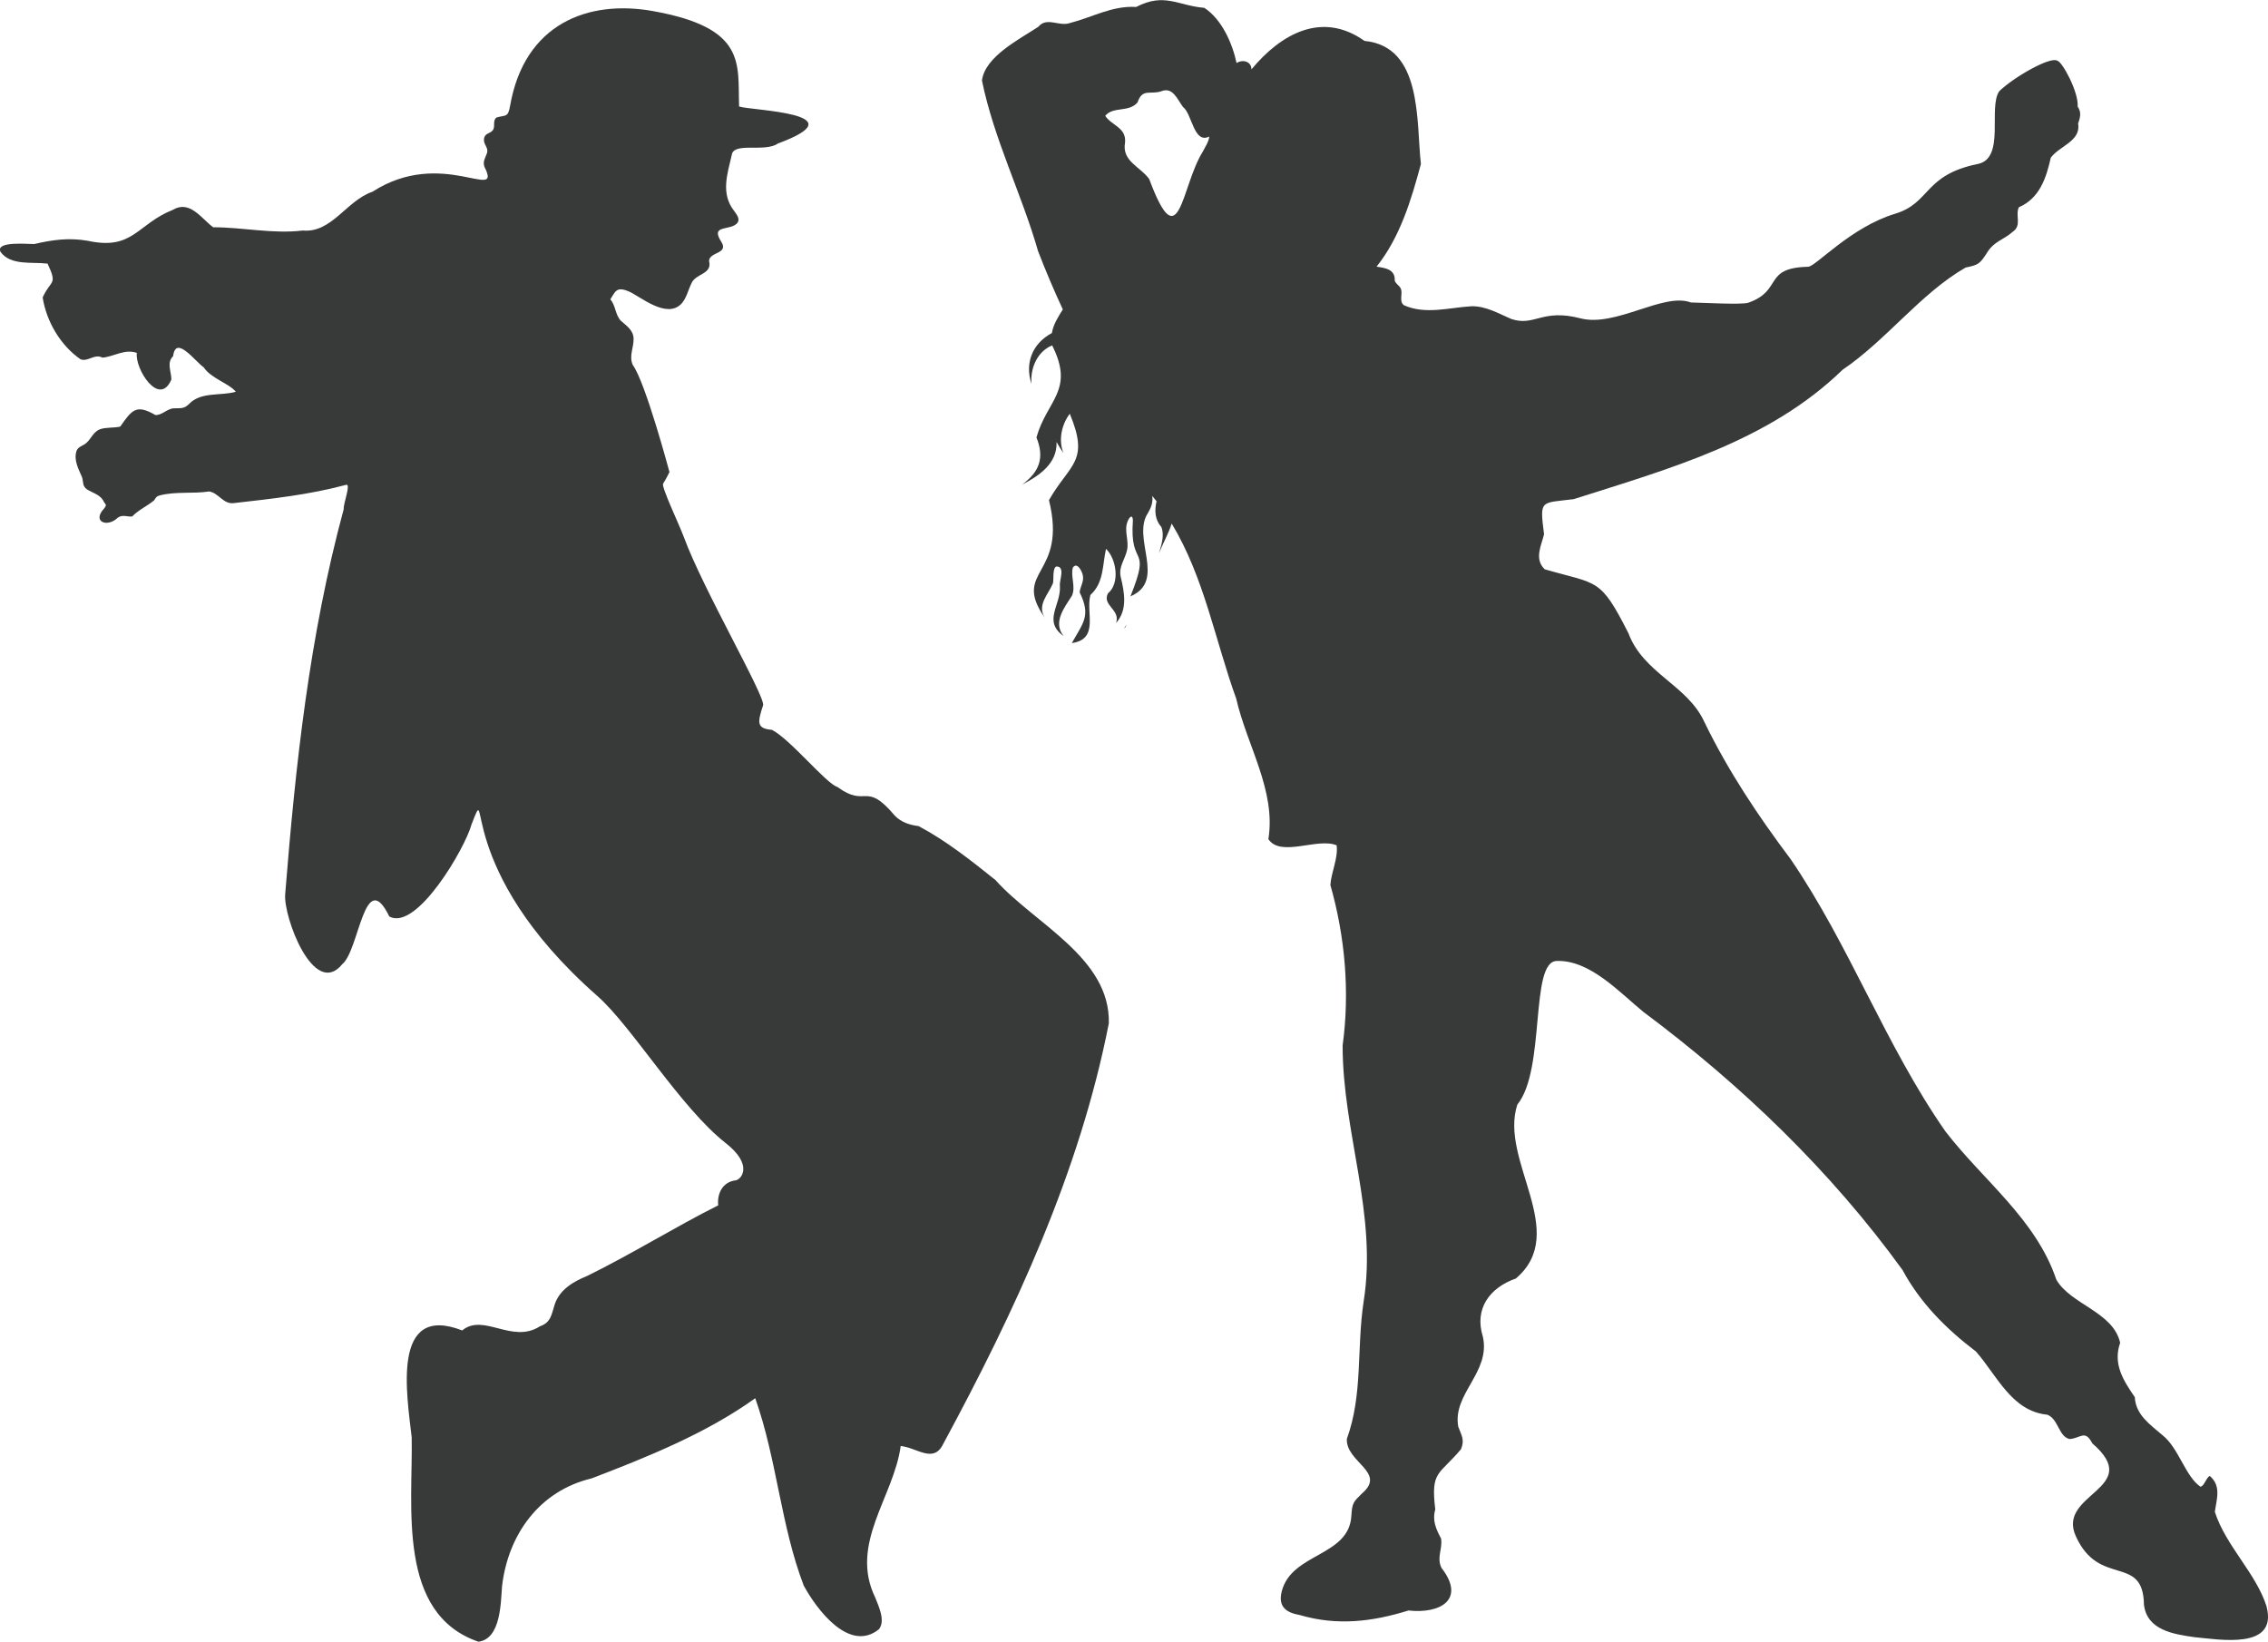
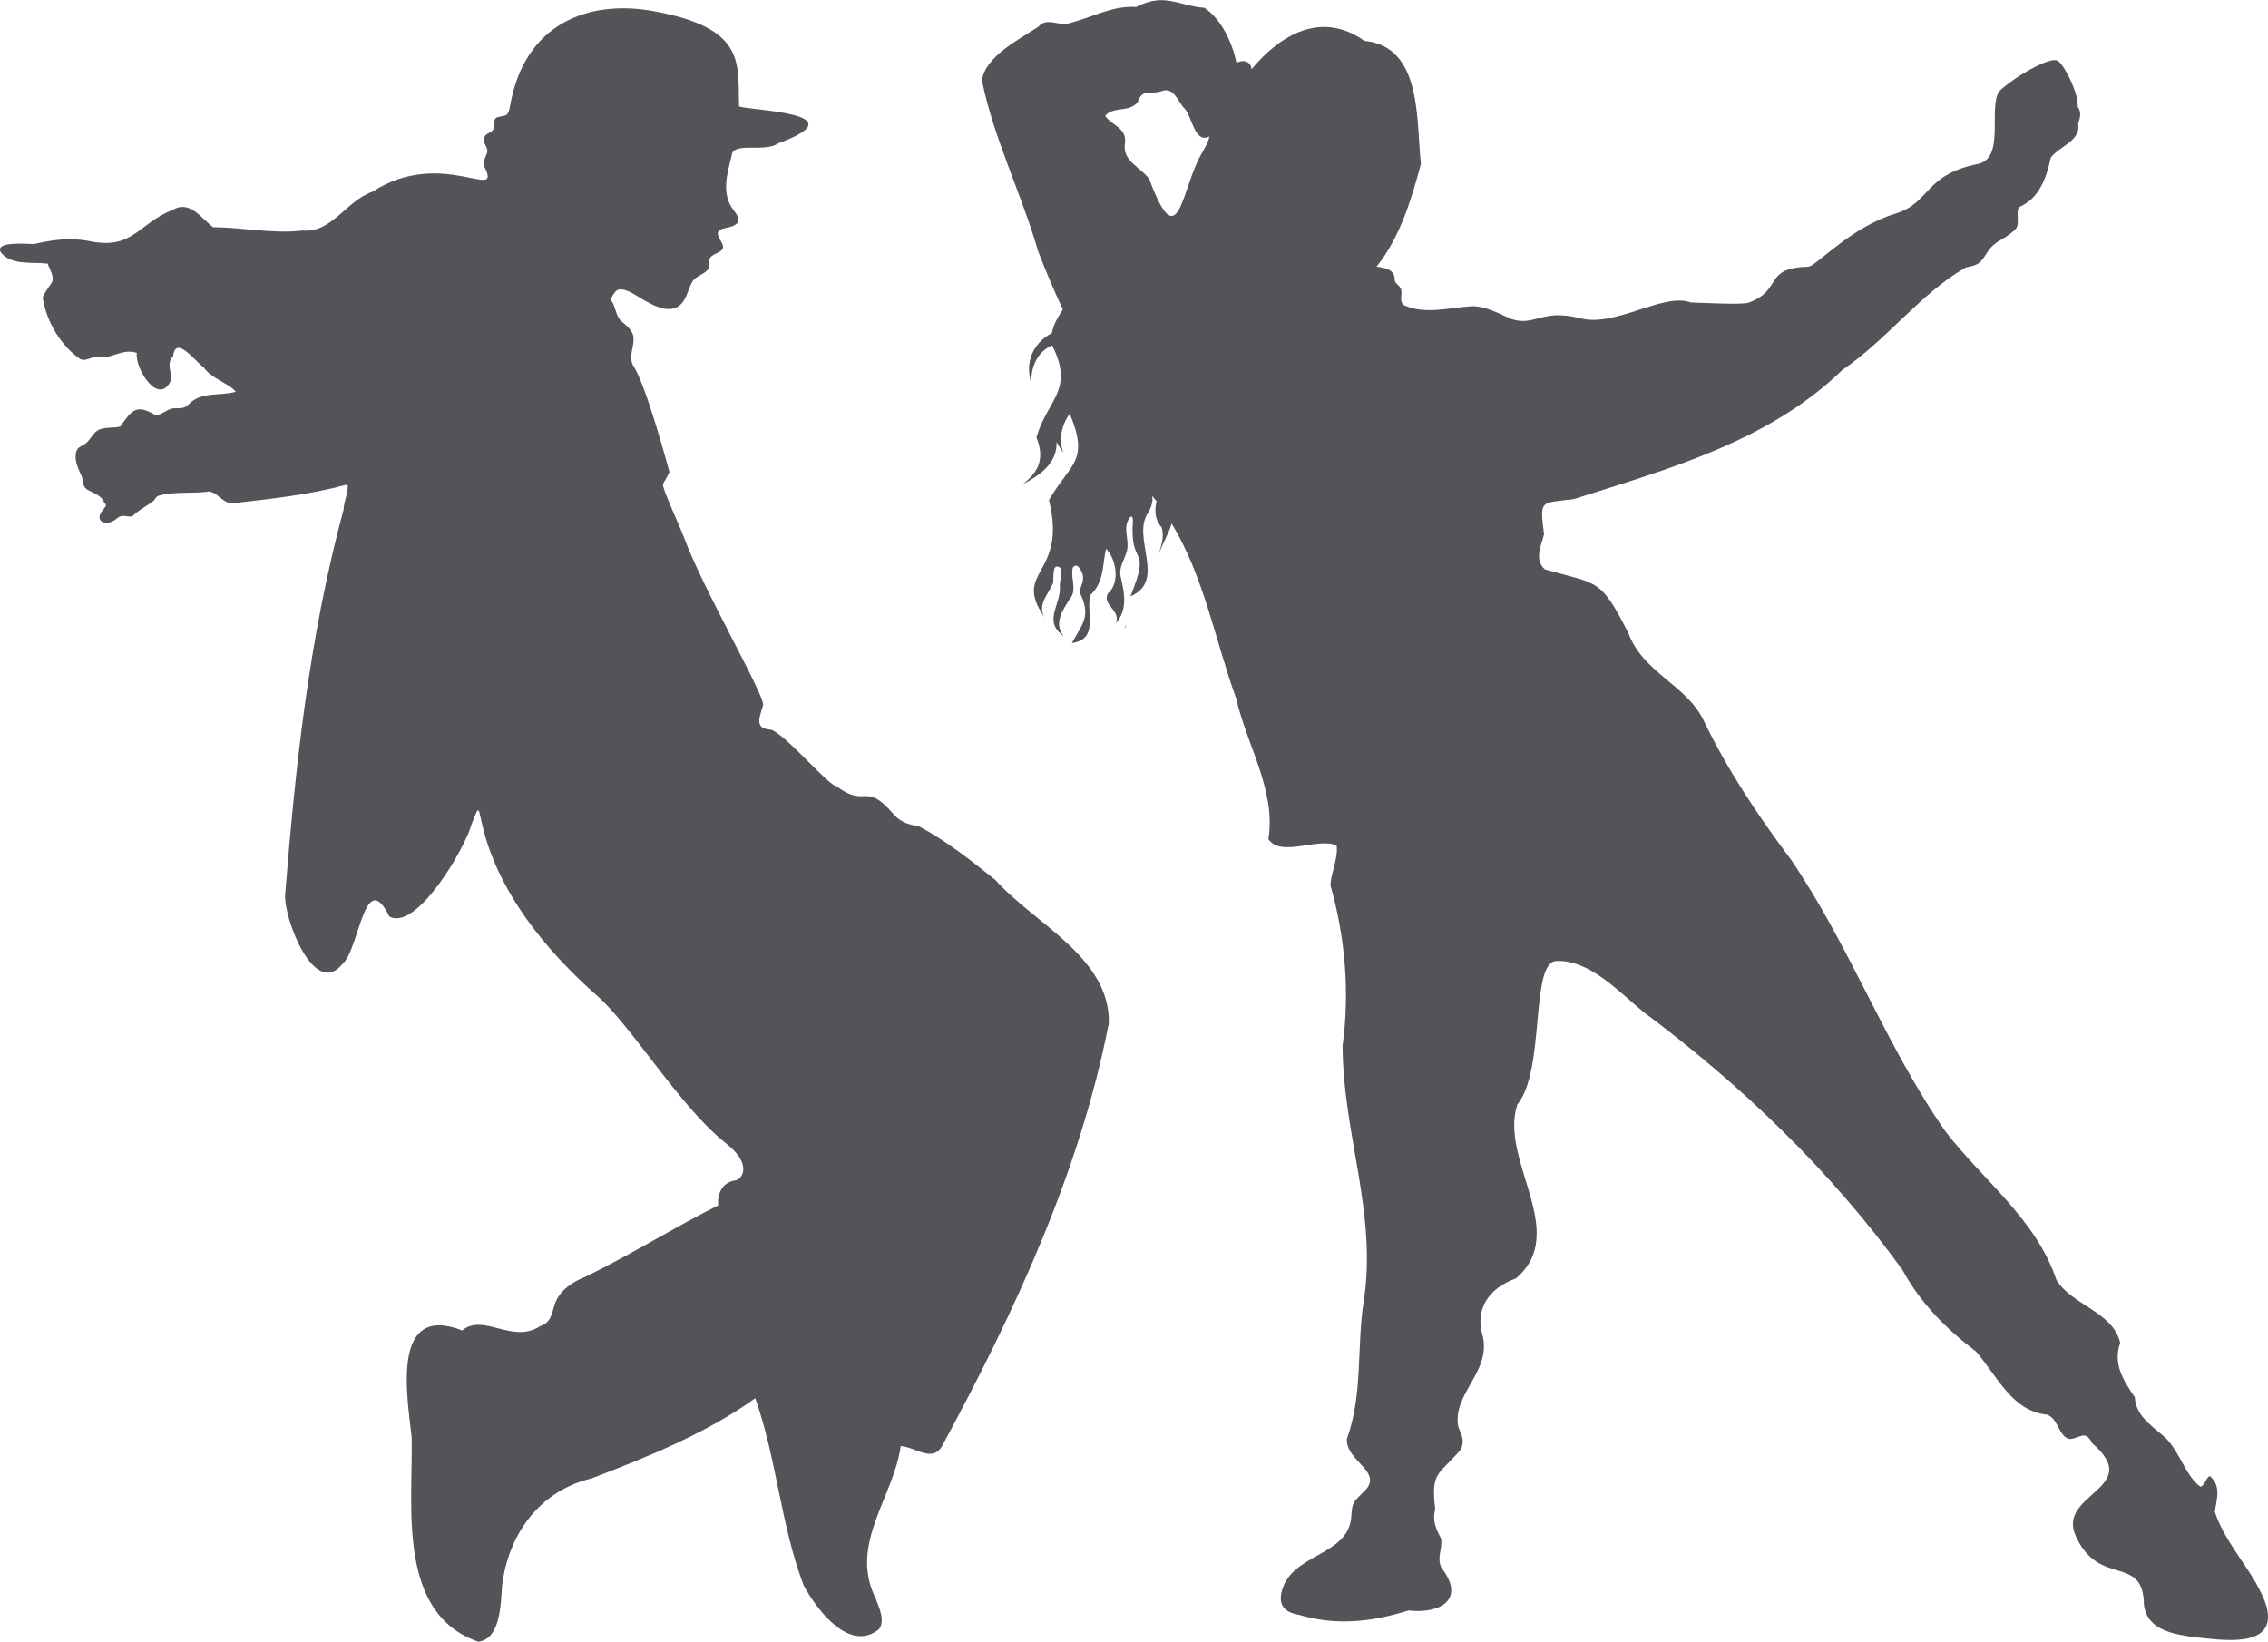
<svg xmlns="http://www.w3.org/2000/svg" id="OBJECTS" version="1.1" viewBox="0 0 257.27 186.21">
  <defs>
    <style>
      .st0 {
-         fill: #373a39;
+         fill: #55535a;
      }
    </style>
  </defs>
-   <path class="st0" d="M15.52,40.03c-.24,1.81,2.55,6.22,3.92,3.02,0-.91-.57-1.89.2-2.65.29-2.47,2.52.63,3.47,1.27.82,1.26,2.88,1.82,3.64,2.77-1.73.5-3.96-.04-5.32,1.4-.57.58-1,.44-1.73.48-.76.05-1.31.79-2.07.76-2.17-1.25-2.65-.61-3.99,1.31-.71.17-1.6.06-2.29.3-.91.36-1.03,1.28-1.81,1.74-.37.22-.71.31-.87.75-.32,1.06.25,2.04.65,2.98.16.62,0,1,.63,1.41.68.39,1.5.59,1.84,1.37.24.36.33.32.03.73-1.43,1.51.35,2.21,1.52,1.07.55-.41,1.06-.1,1.65-.15.74-.77,1.7-1.17,2.49-1.83.22-.33.26-.47.67-.57,1.82-.46,3.74-.16,5.57-.44,1.09.16,1.6,1.48,2.81,1.32,4.29-.49,8.52-.94,12.72-2.07.61-.2-.33,2.17-.26,2.75-3.9,14.42-5.46,28.94-6.64,43.68-.23,2.53,3.24,11.91,6.48,7.94,1.93-1.58,2.51-11.18,5.33-5.41,3.11,1.72,8.63-7.82,9.32-10.42,2.29-5.85-2.29,4.86,14.29,19.45,3.89,3.42,9.42,12.65,14.54,16.67,3.17,2.48,1.79,4.11,1.17,4.23-1.55.17-2.15,1.56-2.01,2.84-4.89,2.45-9.87,5.56-14.87,8.01-1.58.64-3.15,1.57-3.69,3.27-.35,1.11-.42,2.01-1.66,2.44-3.16,2.04-6.39-1.54-8.82.47-8.1-3.15-6.26,7.37-5.73,12.13.15,7.83-1.71,20,7.57,23.18,2.56-.32,2.53-4.46,2.68-6.29.68-5.87,4.24-10.82,10.14-12.23,6.36-2.43,13.07-5.14,18.58-9.1,2.46,6.94,2.88,14.39,5.5,21.25,1.47,2.71,5.17,7.66,8.53,4.96.77-.98-.04-2.61-.41-3.58-2.99-6.11,2.1-11.42,2.88-17.21,1.84.18,3.73,2.03,4.82-.23,8.11-15,15.49-30.84,18.79-47.72.18-7.45-8.44-11.3-12.86-16.25-2.75-2.21-5.64-4.49-8.72-6.12-1.03-.13-1.99-.44-2.72-1.21-3.36-3.98-3.15-.78-6.49-3.23-1.24-.34-5.4-5.48-7.44-6.48-1.71-.15-1.65-.79-.99-2.78.31-.93-6.84-13.22-8.98-19.07-.53-1.43-2.58-5.72-2.36-6.07.48-.79.72-1.32.72-1.32,0,0-2.71-10.16-4.16-12.15-.46-1.01.12-1.97.09-2.99-.03-.98-.82-1.46-1.47-2.05-.65-.75-.54-1.69-1.17-2.4.56-.85.66-1.51,2.1-.9,1.24.52,4.29,3.19,5.98,1.38.59-.68.73-1.49,1.11-2.27.49-1.2,2.41-1.01,2.01-2.58.06-1.05,2.28-.77,1.38-2.18-1.31-2.04,1.15-1.14,1.88-2.18.26-.46-.16-.93-.41-1.3-1.55-1.95-.77-4.21-.28-6.32.18-1.56,3.73-.28,5.24-1.33,9.37-3.47-3.07-3.73-4.4-4.2-.17-4.85.91-8.92-9.81-10.83-7.29-1.3-14.55,1.41-16.17,10.77-.24,1.39-.55.99-1.56,1.32-.45.4-.09,1.01-.39,1.42-.31.43-.94.31-1.01,1.02-.07.63.56.97.33,1.62-.19.54-.5.93-.27,1.54,2.06,4.09-4.85-2.26-12.71,2.81-2.95,1-4.61,4.7-7.9,4.4-3.42.41-6.78-.37-10.17-.37-1.35-1-2.65-3.13-4.59-1.97-4.08,1.63-4.47,4.63-9.66,3.5-2.13-.37-4.01-.1-6.03.37-.59.03-4.47-.38-3.84.89,1.14,1.59,3.6,1.12,5.27,1.33.03-.03.05.02.05-.03,1.19,2.54.4,1.79-.54,3.87.42,2.72,2.02,5.45,4.3,7.02.87.31,1.56-.67,2.49-.19,1.29-.11,2.55-1.05,3.94-.52,0,.04-.09,0-.07.03Z" />
+   <path class="st0" d="M15.52,40.03c-.24,1.81,2.55,6.22,3.92,3.02,0-.91-.57-1.89.2-2.65.29-2.47,2.52.63,3.47,1.27.82,1.26,2.88,1.82,3.64,2.77-1.73.5-3.96-.04-5.32,1.4-.57.58-1,.44-1.73.48-.76.05-1.31.79-2.07.76-2.17-1.25-2.65-.61-3.99,1.31-.71.17-1.6.06-2.29.3-.91.36-1.03,1.28-1.81,1.74-.37.22-.71.31-.87.75-.32,1.06.25,2.04.65,2.98.16.62,0,1,.63,1.41.68.39,1.5.59,1.84,1.37.24.36.33.32.03.73-1.43,1.51.35,2.21,1.52,1.07.55-.41,1.06-.1,1.65-.15.74-.77,1.7-1.17,2.49-1.83.22-.33.26-.47.67-.57,1.82-.46,3.74-.16,5.57-.44,1.09.16,1.6,1.48,2.81,1.32,4.29-.49,8.52-.94,12.72-2.07.61-.2-.33,2.17-.26,2.75-3.9,14.42-5.46,28.94-6.64,43.68-.23,2.53,3.24,11.91,6.48,7.94,1.93-1.58,2.51-11.18,5.33-5.41,3.11,1.72,8.63-7.82,9.32-10.42,2.29-5.85-2.29,4.86,14.29,19.45,3.89,3.42,9.42,12.65,14.54,16.67,3.17,2.48,1.79,4.11,1.17,4.23-1.55.17-2.15,1.56-2.01,2.84-4.89,2.45-9.87,5.56-14.87,8.01-1.58.64-3.15,1.57-3.69,3.27-.35,1.11-.42,2.01-1.66,2.44-3.16,2.04-6.39-1.54-8.82.47-8.1-3.15-6.26,7.37-5.73,12.13.15,7.83-1.71,20,7.57,23.18,2.56-.32,2.53-4.46,2.68-6.29.68-5.87,4.24-10.82,10.14-12.23,6.36-2.43,13.07-5.14,18.58-9.1,2.46,6.94,2.88,14.39,5.5,21.25,1.47,2.71,5.17,7.66,8.53,4.96.77-.98-.04-2.61-.41-3.58-2.99-6.11,2.1-11.42,2.88-17.21,1.84.18,3.73,2.03,4.82-.23,8.11-15,15.49-30.84,18.79-47.72.18-7.45-8.44-11.3-12.86-16.25-2.75-2.21-5.64-4.49-8.72-6.12-1.03-.13-1.99-.44-2.72-1.21-3.36-3.98-3.15-.78-6.49-3.23-1.24-.34-5.4-5.48-7.44-6.48-1.71-.15-1.65-.79-.99-2.78.31-.93-6.84-13.22-8.98-19.07-.53-1.43-2.58-5.72-2.36-6.07.48-.79.72-1.32.72-1.32,0,0-2.71-10.16-4.16-12.15-.46-1.01.12-1.97.09-2.99-.03-.98-.82-1.46-1.47-2.05-.65-.75-.54-1.69-1.17-2.4.56-.85.66-1.51,2.1-.9,1.24.52,4.29,3.19,5.98,1.38.59-.68.73-1.49,1.11-2.27.49-1.2,2.41-1.01,2.01-2.58.06-1.05,2.28-.77,1.38-2.18-1.31-2.04,1.15-1.14,1.88-2.18.26-.46-.16-.93-.41-1.3-1.55-1.95-.77-4.21-.28-6.32.18-1.56,3.73-.28,5.24-1.33,9.37-3.47-3.07-3.73-4.4-4.2-.17-4.85.91-8.92-9.81-10.83-7.29-1.3-14.55,1.41-16.17,10.77-.24,1.39-.55.99-1.56,1.32-.45.4-.09,1.01-.39,1.42-.31.43-.94.31-1.01,1.02-.07.63.56.97.33,1.62-.19.54-.5.93-.27,1.54,2.06,4.09-4.85-2.26-12.71,2.81-2.95,1-4.61,4.7-7.9,4.4-3.42.41-6.78-.37-10.17-.37-1.35-1-2.65-3.13-4.59-1.97-4.08,1.63-4.47,4.63-9.66,3.5-2.13-.37-4.01-.1-6.03.37-.59.03-4.47-.38-3.84.89,1.14,1.59,3.6,1.12,5.27,1.33.03-.03.05.02.05-.03,1.19,2.54.4,1.79-.54,3.87.42,2.72,2.02,5.45,4.3,7.02.87.31,1.56-.67,2.49-.19,1.29-.11,2.55-1.05,3.94-.52,0,.04-.09,0-.07.03l.02-.05Z" />
  <g>
    <path class="st0" d="M121.8,51.59c.06.11.12.21.2.3-.07-.1-.14-.2-.2-.3Z" />
-     <path class="st0" d="M257.12,182.26c-1.21-3.82-4.62-6.86-5.88-10.76.2-1.46.76-2.93-.58-4.08-.44.26-.6,1.13-1.05,1.23-1.72-1.17-2.47-4.4-4.3-5.84-1.4-1.21-3.04-2.29-3.15-4.32-1.35-1.96-2.49-3.8-1.66-6.17-.8-3.52-5.61-4.33-7.24-7.16-2.31-6.87-8.33-11.28-12.59-16.83-6.79-9.74-10.84-21.05-17.55-30.87-3.73-4.97-7.08-9.99-9.79-15.57-1.92-4.19-6.9-5.49-8.61-10.06-3.22-6.36-3.45-5.5-9.49-7.25-1.23-1.16-.39-2.7-.08-3.97-.51-4-.42-3.51,3.37-3.99,10.85-3.46,22.11-6.54,30.5-14.68,4.98-3.37,8.84-8.66,13.95-11.59,1.44-.3,1.61-.39,2.45-1.72.82-1.3,1.86-1.41,2.92-2.36,1.03-.71.23-1.86.67-2.76,2.35-1.01,3.11-3.33,3.62-5.62.96-1.33,3.45-1.87,3.1-3.87.24-.7.4-1.27-.05-1.93.12-1.68-1.78-5.14-2.31-5.2-.74-.52-4.86,1.8-6.57,3.44-1.32,1.82.72,7.62-2.44,8.27-6.16,1.25-5.33,4.41-9.37,5.64-5.09,1.54-9,5.99-9.88,6.02-5.17.12-2.83,2.69-6.79,4.08-.71.25-5.35-.01-6.52-.03-3.11-1.17-8.51,2.84-12.53,1.8-4.37-1.14-5.19.97-7.85.07-1.44-.62-2.86-1.47-4.5-1.44-2.54.15-5.25.98-7.67-.12-.6-.46-.08-1.31-.36-1.9-.17-.36-.55-.49-.68-.89.07-1.28-1.06-1.43-2.06-1.58,2.65-3.32,3.93-7.54,5.03-11.65-.55-4.84.21-13.32-6.4-13.96-4.83-3.43-9.5-.78-12.82,3.23,0-.89-.98-1.18-1.69-.72-.48-2.26-1.69-4.98-3.66-6.26-3.04-.26-4.52-1.76-7.73-.1-2.71-.17-4.96,1.17-7.54,1.83-1.22.41-2.6-.74-3.56.42-2.1,1.39-6.07,3.38-6.39,6.1,1.34,6.61,4.54,12.96,6.36,19.34.84,2.18,1.8,4.45,2.81,6.62-.53.85-1.07,1.68-1.24,2.68-2.24,1.19-3.09,3.45-2.31,5.78-.16-1.76.63-3.68,2.34-4.38,2.58,5.12-.59,6.19-1.78,10.44.93,2.32.34,3.91-1.63,5.35,1.9-.98,4.01-2.37,3.91-4.83.23.43.5.84.78,1.25-.6-1.5-.19-3.24.72-4.46,2.28,5.48.02,5.64-2.36,9.8,2.13,8.67-4.27,7.87-.49,13.33-.88-1.46.42-2.63.94-3.89.11-.4-.07-1.76.39-1.91,1.06,0,.31,1.56.4,2.21.14,2.2-1.98,3.97.43,5.69-1.28-1.56.09-3.25.94-4.59.45-1.01-.18-2.2.1-3.19.51-.7,1.07.49,1.14.93.12.7-.3,1.21-.37,1.88,1.3,2.66.42,3.42-.89,5.76,3.15-.45,1.56-3.48,2.11-5.46,1.55-1.39,1.36-3.43,1.77-5.23,1.17,1.11,1.62,3.89.22,5.05-.7,1.37,1.45,1.83.92,3.36,1.34-1.51.95-3.47.52-5.26-.23-1.16.47-1.89.72-2.98.26-1.09-.36-2.2.06-3.26.22-.56.58-.87.61-.14-.41,5.54,2.15,2.58-.28,8.62,4.15-1.77.09-6.62,1.99-9.46.35-.59.6-1.24.48-1.94.17.2.33.4.49.61-.24,1.08-.19,2.08.55,2.93.38.96-.01,2.06-.28,2.99.45-1.15,1.08-2.21,1.45-3.39,3.7,6.13,4.91,13.19,7.32,19.86,1.22,5.34,4.53,10.42,3.65,15.94,1.39,2.1,5.6-.21,7.74.7.19,1.45-.61,3.04-.71,4.5,1.67,5.85,2.22,12.14,1.39,18.21,0,9.93,3.97,19.12,2.38,29.07-.8,5.3-.07,10.52-1.9,15.55-.14,2.65,4.54,3.78,1.73,6.18-.99.98-1.13,1.06-1.22,2.57-.28,4.61-6.76,4.17-7.89,8.53-.45,1.74.46,2.43,2.06,2.71,4.25,1.24,8.21.75,12.31-.52,3.62.4,6.53-1.25,3.74-4.84-.57-1.2.14-2.1-.04-3.32-.58-1.09-1.02-2.05-.66-3.31-.54-4.41.44-3.86,2.92-6.83.44-1.09.05-1.56-.31-2.54-.7-3.74,3.69-6.16,2.79-10.22-1-3.17.77-5.56,3.74-6.6,6.17-5.24-1.92-13.41.17-19.73,3.24-3.98,1.39-16.22,4.46-16.29,3.76-.14,7.11,3.55,9.84,5.78,11.09,8.27,21.26,18.04,29.39,29.27,2.01,3.74,4.97,6.7,8.33,9.25,2.38,2.7,4.05,6.78,8.1,7.17,1.26.49,1.27,2.47,2.52,2.76,1.26-.08,1.75-1.12,2.58.49,5.98,5.16-4.13,5.66-1.86,10.55,2.64,5.84,7.64,1.96,7.72,7.77.36,2.86,3.31,3.32,5.68,3.66,2.83.26,9.48,1.48,8.24-3.41ZM136.45,17.18c-2.48,3.93-2.64,12.41-6.09,3.13-1.02-1.42-3.13-2.02-2.74-4.14.17-1.71-1.56-1.95-2.25-3.03.9-1.11,2.69-.35,3.67-1.53.54-1.6,1.38-.86,2.64-1.24,1.35-.58,1.86.89,2.51,1.76,1.05.79,1.21,4.23,2.98,3.36-.02.52-.51,1.27-.72,1.69Z" />
+     <path class="st0" d="M257.12,182.26c-1.21-3.82-4.62-6.86-5.88-10.76.2-1.46.76-2.93-.58-4.08-.44.26-.6,1.13-1.05,1.23-1.72-1.17-2.47-4.4-4.3-5.84-1.4-1.21-3.04-2.29-3.15-4.32-1.35-1.96-2.49-3.8-1.66-6.17-.8-3.52-5.61-4.33-7.24-7.16-2.31-6.87-8.33-11.28-12.59-16.83-6.79-9.74-10.84-21.05-17.55-30.87-3.73-4.97-7.08-9.99-9.79-15.57-1.92-4.19-6.9-5.49-8.61-10.06-3.22-6.36-3.45-5.5-9.49-7.25-1.23-1.16-.39-2.7-.08-3.97-.51-4-.42-3.51,3.37-3.99,10.85-3.46,22.11-6.54,30.5-14.68,4.98-3.37,8.84-8.66,13.95-11.59,1.44-.3,1.61-.39,2.45-1.72.82-1.3,1.86-1.41,2.92-2.36,1.03-.71.23-1.86.67-2.76,2.35-1.01,3.11-3.33,3.62-5.62.96-1.33,3.45-1.87,3.1-3.87.24-.7.4-1.27-.05-1.93.12-1.68-1.78-5.14-2.31-5.2-.74-.52-4.86,1.8-6.57,3.44-1.32,1.82.72,7.62-2.44,8.27-6.16,1.25-5.33,4.41-9.37,5.64-5.09,1.54-9,5.99-9.88,6.02-5.17.12-2.83,2.69-6.79,4.08-.71.25-5.35,0-6.52-.03-3.11-1.17-8.51,2.84-12.53,1.8-4.37-1.14-5.19.97-7.85.07-1.44-.62-2.86-1.47-4.5-1.44-2.54.15-5.25.98-7.67-.12-.6-.46-.08-1.31-.36-1.9-.17-.36-.55-.49-.68-.89.07-1.28-1.06-1.43-2.06-1.58,2.65-3.32,3.93-7.54,5.03-11.65-.55-4.84.21-13.32-6.4-13.96-4.83-3.43-9.5-.78-12.82,3.23,0-.89-.98-1.18-1.69-.72-.48-2.26-1.69-4.98-3.66-6.26-3.04-.26-4.52-1.76-7.73-.1-2.71-.17-4.96,1.17-7.54,1.83-1.22.41-2.6-.74-3.56.42-2.1,1.39-6.07,3.38-6.39,6.1,1.34,6.61,4.54,12.96,6.36,19.34.84,2.18,1.8,4.45,2.81,6.62-.53.85-1.07,1.68-1.24,2.68-2.24,1.19-3.09,3.45-2.31,5.78-.16-1.76.63-3.68,2.34-4.38,2.58,5.12-.59,6.19-1.78,10.44.93,2.32.34,3.91-1.63,5.35,1.9-.98,4.01-2.37,3.91-4.83.23.43.5.84.78,1.25-.6-1.5-.19-3.24.72-4.46,2.28,5.48.02,5.64-2.36,9.8,2.13,8.67-4.27,7.87-.49,13.33-.88-1.46.42-2.63.94-3.89.11-.4-.07-1.76.39-1.91,1.06,0,.31,1.56.4,2.21.14,2.2-1.98,3.97.43,5.69-1.28-1.56.09-3.25.94-4.59.45-1.01-.18-2.2.1-3.19.51-.7,1.07.49,1.14.93.12.7-.3,1.21-.37,1.88,1.3,2.66.42,3.42-.89,5.76,3.15-.45,1.56-3.48,2.11-5.46,1.55-1.39,1.36-3.43,1.77-5.23,1.17,1.11,1.62,3.89.22,5.05-.7,1.37,1.45,1.83.92,3.36,1.34-1.51.95-3.47.52-5.26-.23-1.16.47-1.89.72-2.98.26-1.09-.36-2.2.06-3.26.22-.56.58-.87.61-.14-.41,5.54,2.15,2.58-.28,8.62,4.15-1.77.09-6.62,1.99-9.46.35-.59.6-1.24.48-1.94.17.2.33.4.49.61-.24,1.08-.19,2.08.55,2.93.38.96,0,2.06-.28,2.99.45-1.15,1.08-2.21,1.45-3.39,3.7,6.13,4.91,13.19,7.32,19.86,1.22,5.34,4.53,10.42,3.65,15.94,1.39,2.1,5.6-.21,7.74.7.19,1.45-.61,3.04-.71,4.5,1.67,5.85,2.22,12.14,1.39,18.21,0,9.93,3.97,19.12,2.38,29.07-.8,5.3-.07,10.52-1.9,15.55-.14,2.65,4.54,3.78,1.73,6.18-.99.98-1.13,1.06-1.22,2.57-.28,4.61-6.76,4.17-7.89,8.53-.45,1.74.46,2.43,2.06,2.71,4.25,1.24,8.21.75,12.31-.52,3.62.4,6.53-1.25,3.74-4.84-.57-1.2.14-2.1-.04-3.32-.58-1.09-1.02-2.05-.66-3.31-.54-4.41.44-3.86,2.92-6.83.44-1.09.05-1.56-.31-2.54-.7-3.74,3.69-6.16,2.79-10.22-1-3.17.77-5.56,3.74-6.6,6.17-5.24-1.92-13.41.17-19.73,3.24-3.98,1.39-16.22,4.46-16.29,3.76-.14,7.11,3.55,9.84,5.78,11.09,8.27,21.26,18.04,29.39,29.27,2.01,3.74,4.97,6.7,8.33,9.25,2.38,2.7,4.05,6.78,8.1,7.17,1.26.49,1.27,2.47,2.52,2.76,1.26-.08,1.75-1.12,2.58.49,5.98,5.16-4.13,5.66-1.86,10.55,2.64,5.84,7.64,1.96,7.72,7.77.36,2.86,3.31,3.32,5.68,3.66,2.83.26,9.48,1.48,8.24-3.41v-.04ZM136.45,17.18c-2.48,3.93-2.64,12.41-6.09,3.13-1.02-1.42-3.13-2.02-2.74-4.14.17-1.71-1.56-1.95-2.25-3.03.9-1.11,2.69-.35,3.67-1.53.54-1.6,1.38-.86,2.64-1.24,1.35-.58,1.86.89,2.51,1.76,1.05.79,1.21,4.23,2.98,3.36-.02.52-.51,1.27-.72,1.69Z" />
    <path class="st0" d="M127.78,70.87c-.1.14-.19.28-.27.43.14-.11.22-.26.27-.43Z" />
  </g>
</svg>
